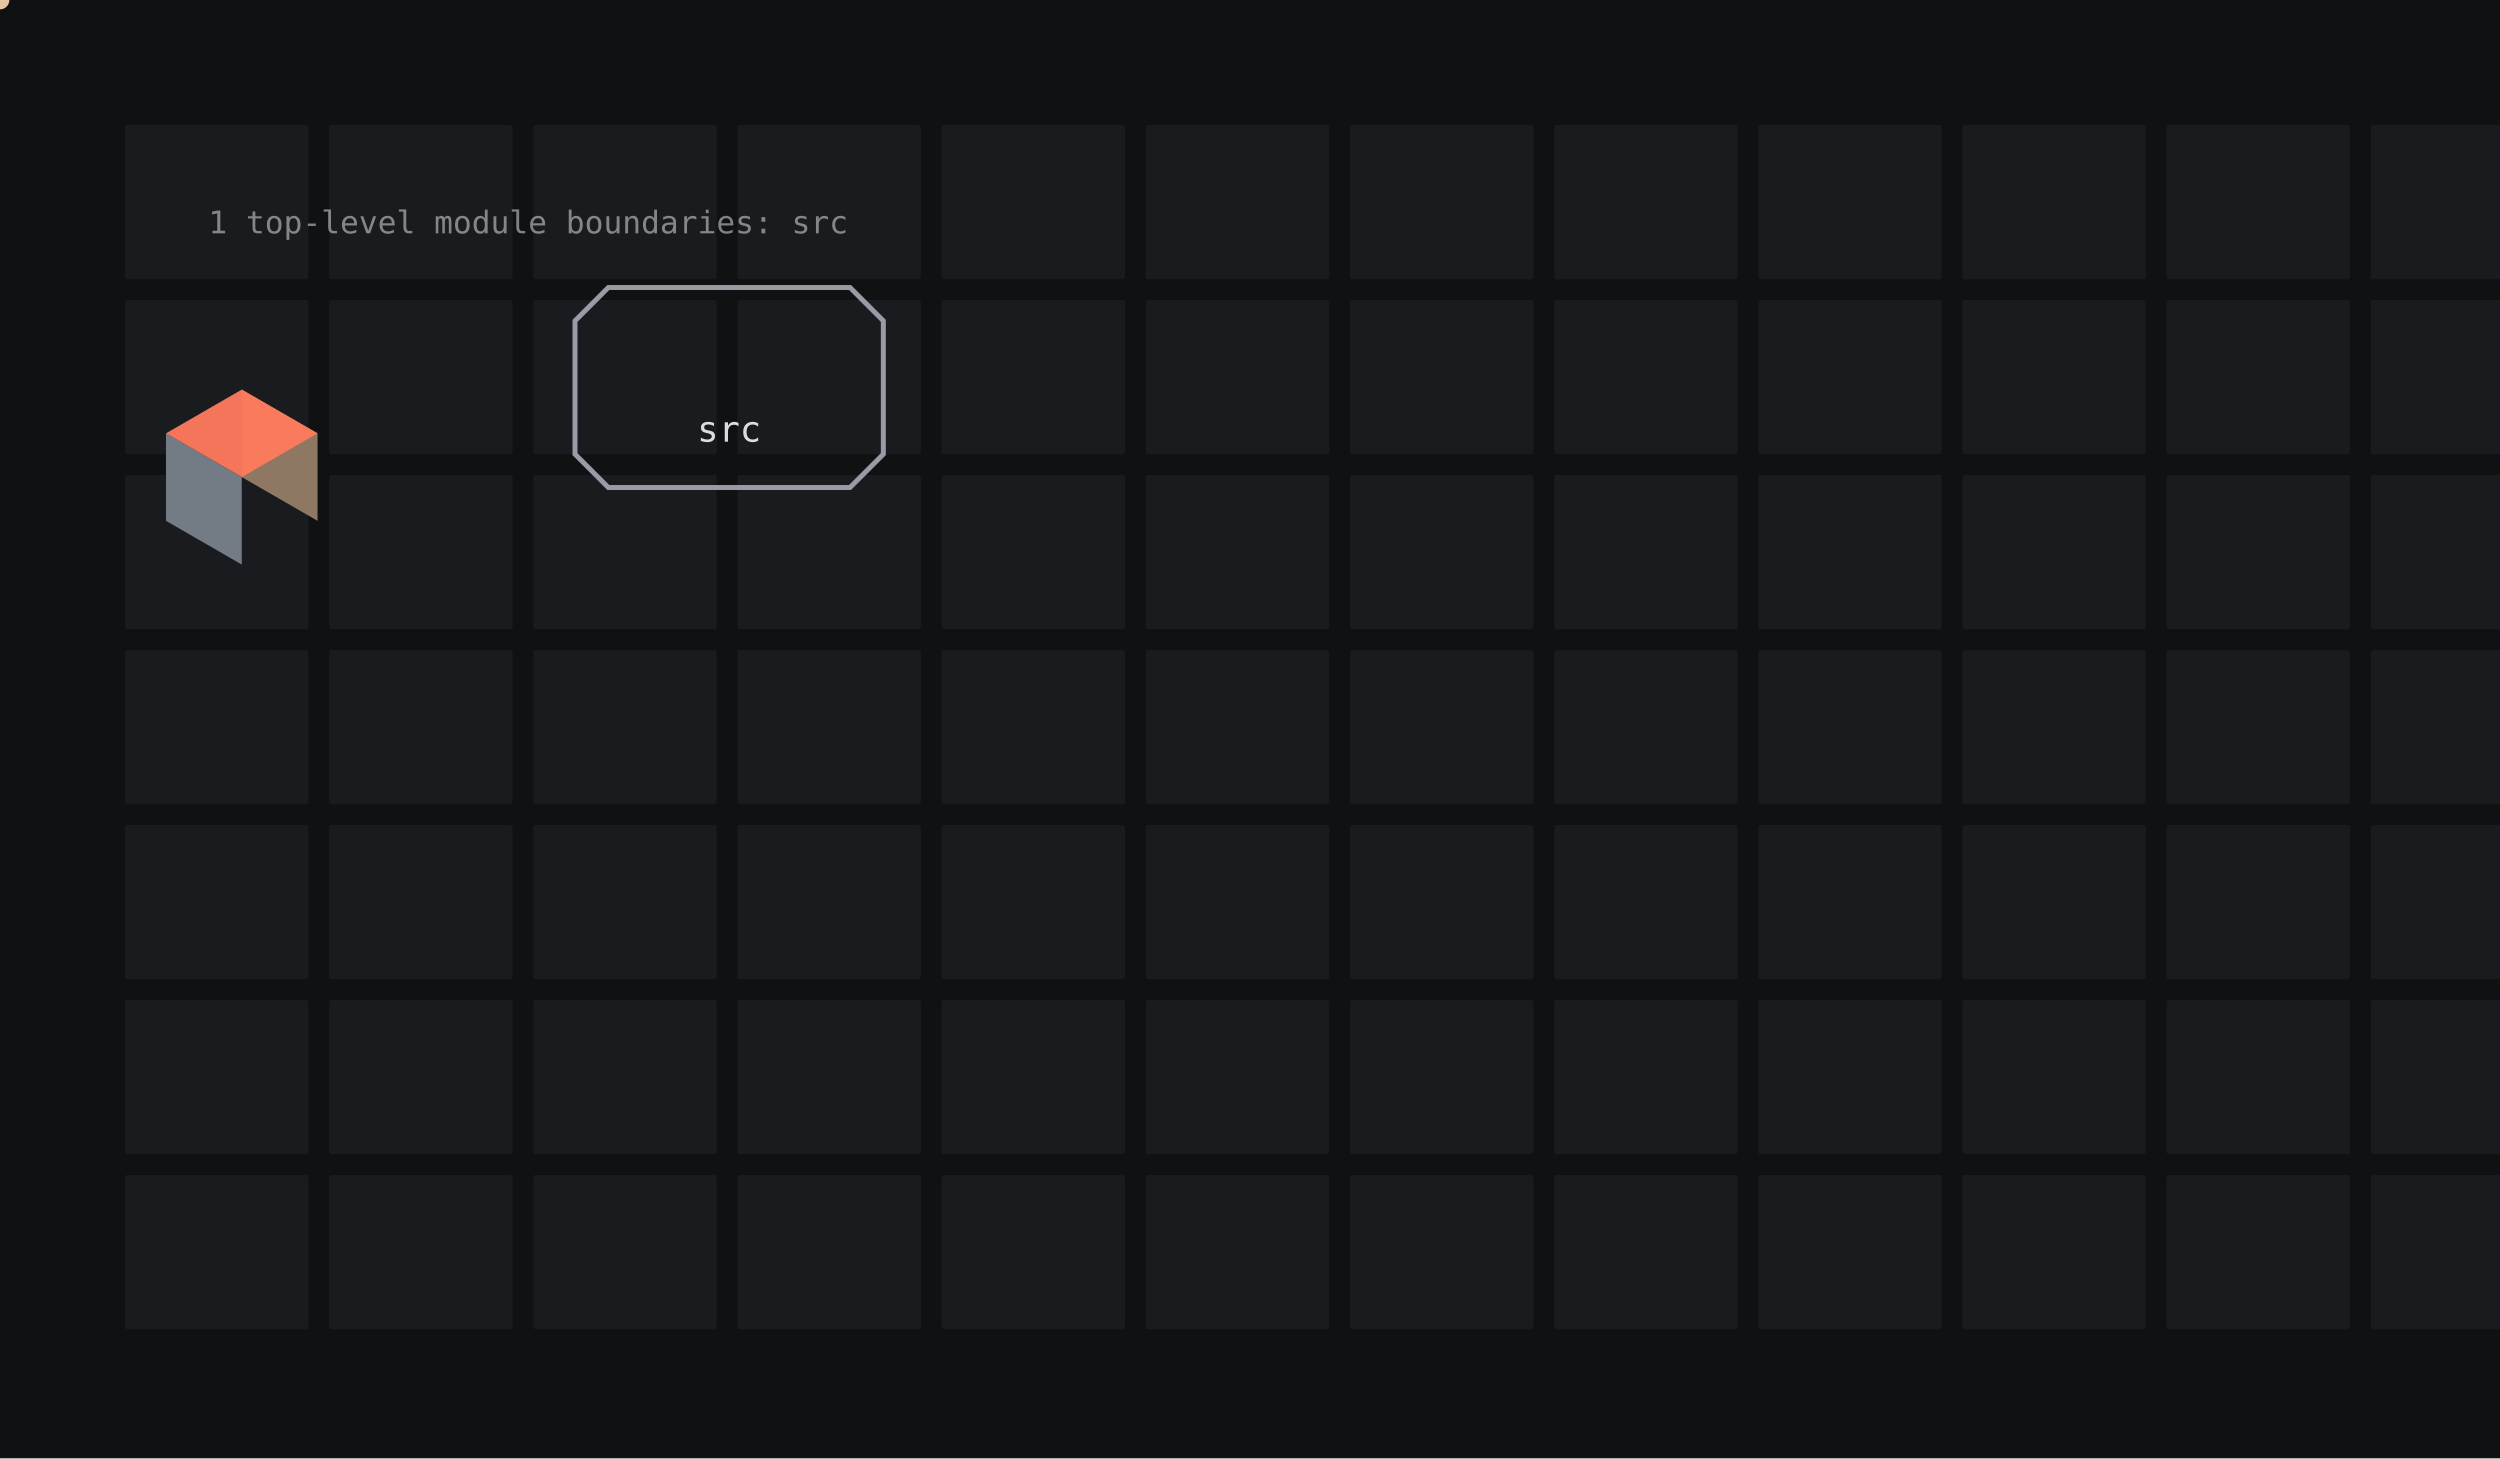
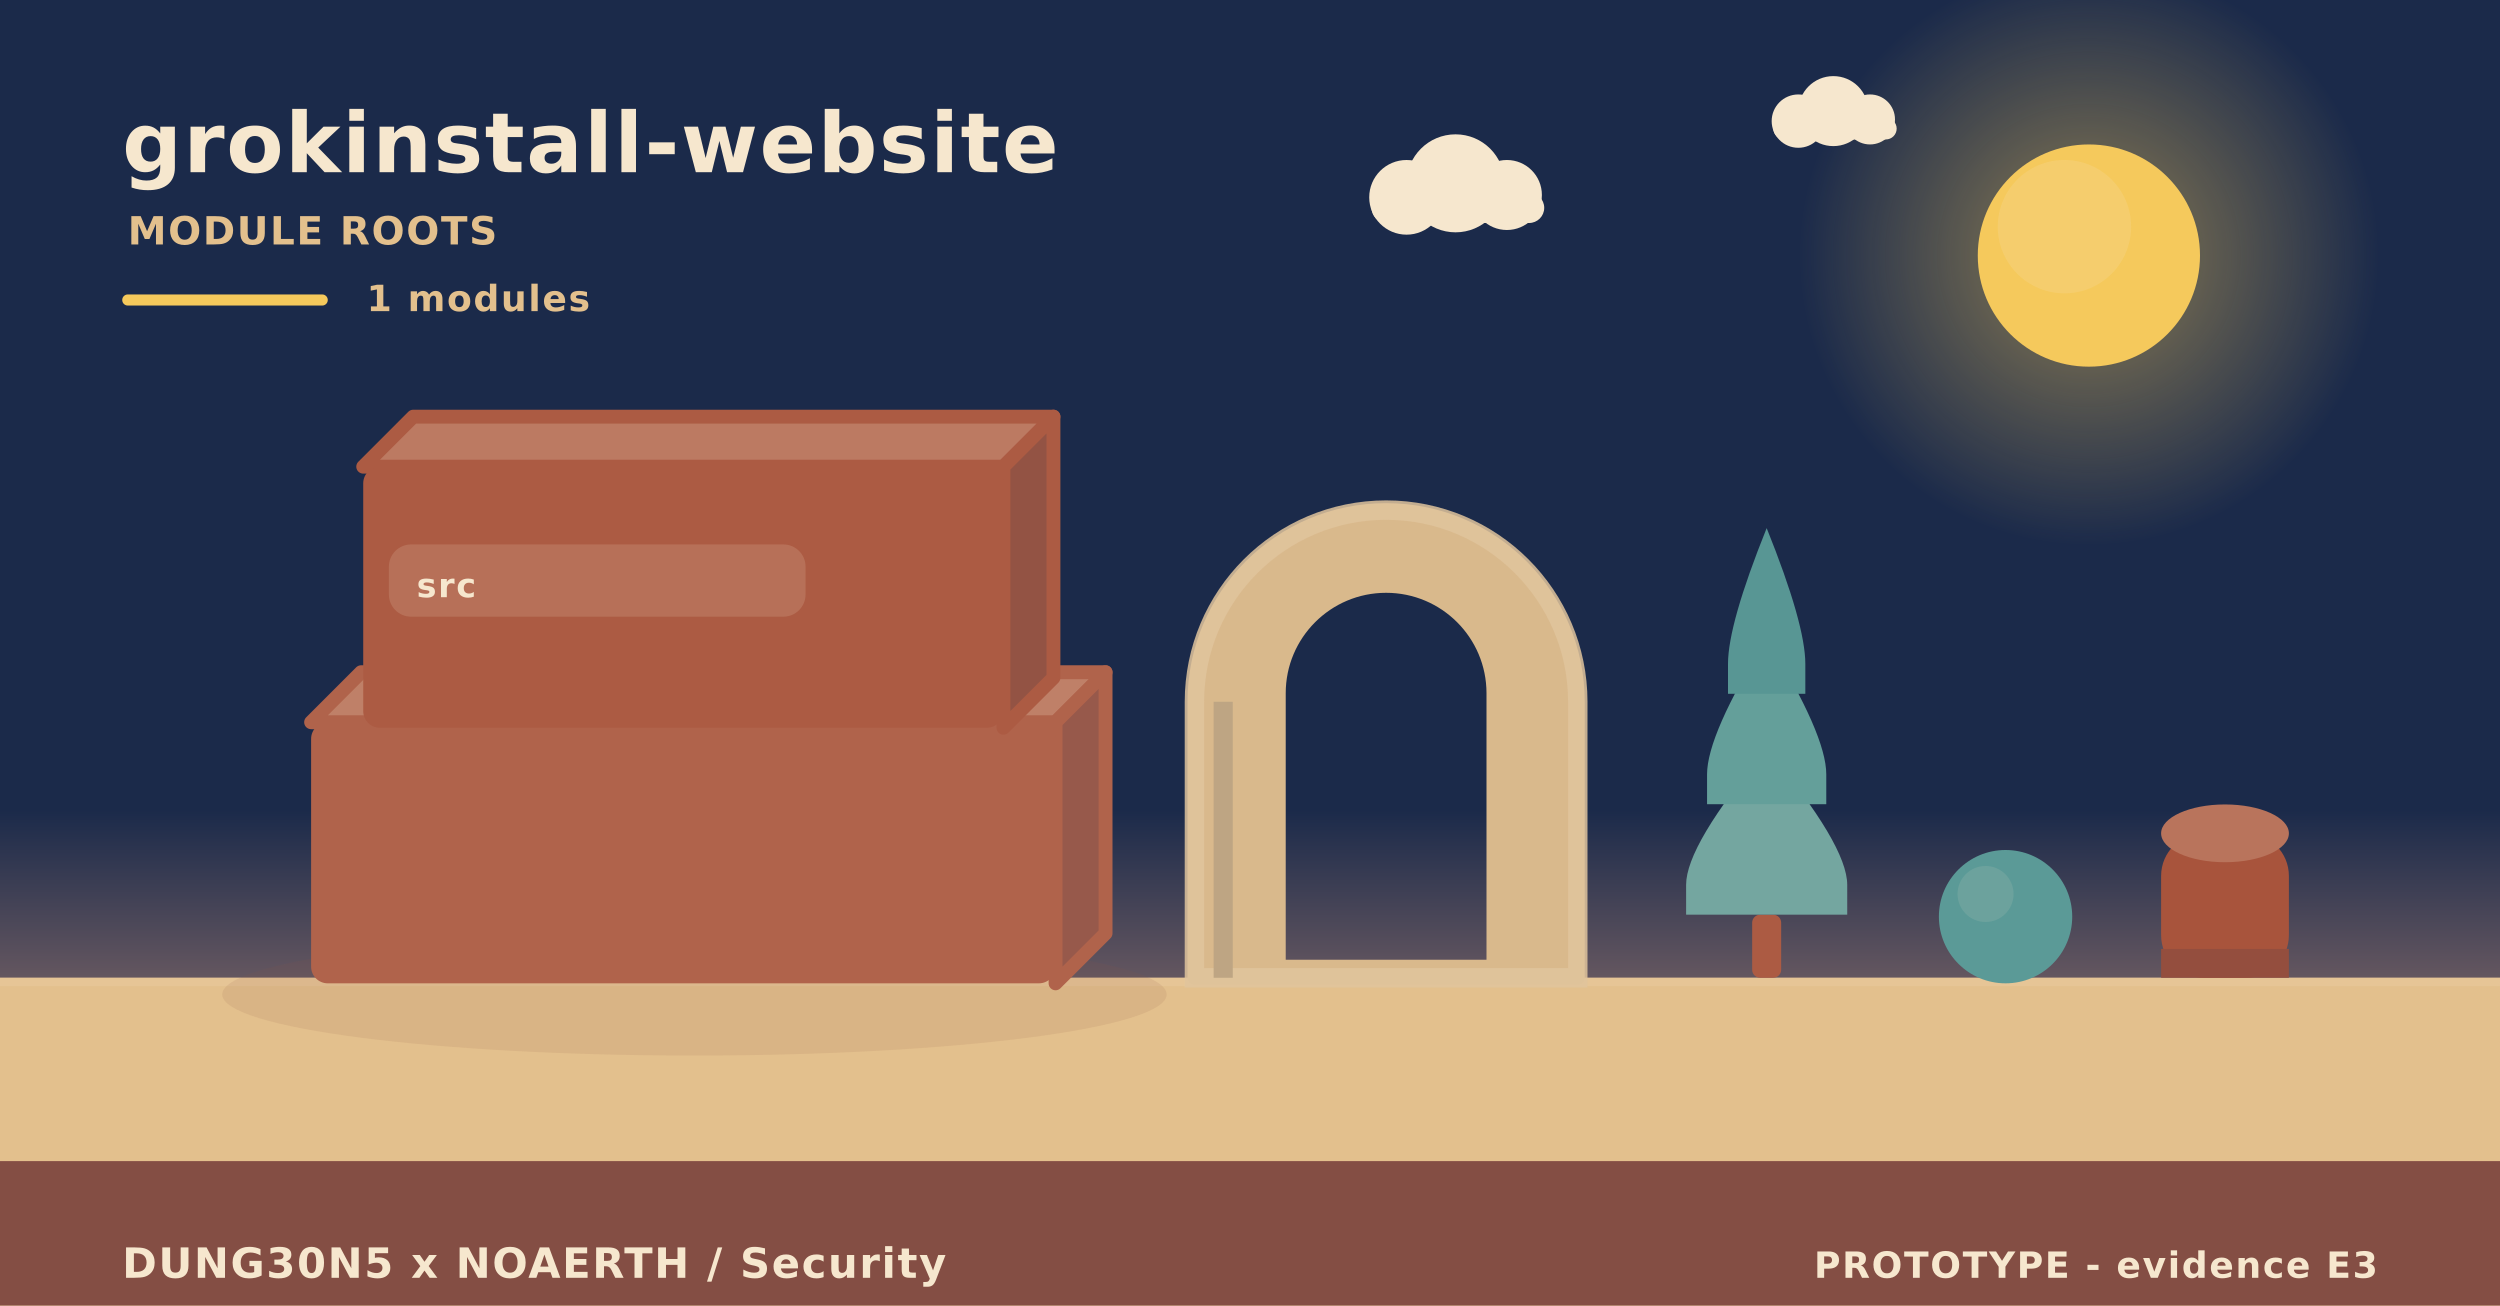
- <svg xmlns="http://www.w3.org/2000/svg" viewBox="0 0 1200 700" width="1200" height="700" role="img" aria-label="grokinstall-website architecture">
-   <rect width="1200" height="700" fill="#0f1113" />
-   <defs>
-     <linearGradient id="ga" x1="0" y1="0" x2="1" y2="1">
-       <stop offset="0%" stop-color="#ff7a5c" />
-       <stop offset="100%" stop-color="#9aa5b1" />
-     </linearGradient>
-   </defs>
-   <rect x="60.00" y="60.00" width="88.00" height="74.00" rx="1.20" fill="#f1f3f5" opacity="0.05" />
-   <rect x="158.00" y="60.00" width="88.00" height="74.00" rx="1.20" fill="#f1f3f5" opacity="0.05" />
-   <rect x="256.00" y="60.00" width="88.00" height="74.00" rx="1.20" fill="#f1f3f5" opacity="0.05" />
-   <rect x="354.00" y="60.00" width="88.00" height="74.00" rx="1.20" fill="#f1f3f5" opacity="0.05" />
-   <rect x="452.00" y="60.00" width="88.00" height="74.00" rx="1.20" fill="#f1f3f5" opacity="0.05" />
-   <rect x="550.00" y="60.00" width="88.00" height="74.00" rx="1.20" fill="#f1f3f5" opacity="0.05" />
-   <rect x="648.00" y="60.00" width="88.00" height="74.00" rx="1.20" fill="#f1f3f5" opacity="0.05" />
-   <rect x="746.00" y="60.00" width="88.00" height="74.00" rx="1.20" fill="#f1f3f5" opacity="0.05" />
-   <rect x="844.00" y="60.00" width="88.00" height="74.00" rx="1.20" fill="#f1f3f5" opacity="0.05" />
-   <rect x="942.00" y="60.00" width="88.00" height="74.00" rx="1.20" fill="#f1f3f5" opacity="0.05" />
-   <rect x="1040.00" y="60.00" width="88.00" height="74.00" rx="1.20" fill="#f1f3f5" opacity="0.05" />
-   <rect x="1138.00" y="60.00" width="88.00" height="74.00" rx="1.20" fill="#f1f3f5" opacity="0.05" />
-   <rect x="60.00" y="144.00" width="88.00" height="74.00" rx="1.20" fill="#f1f3f5" opacity="0.05" />
-   <rect x="158.00" y="144.00" width="88.00" height="74.00" rx="1.20" fill="#f1f3f5" opacity="0.05" />
-   <rect x="256.00" y="144.00" width="88.00" height="74.00" rx="1.20" fill="#f1f3f5" opacity="0.05" />
-   <rect x="354.00" y="144.00" width="88.00" height="74.00" rx="1.20" fill="#f1f3f5" opacity="0.05" />
-   <rect x="452.00" y="144.00" width="88.00" height="74.00" rx="1.20" fill="#f1f3f5" opacity="0.05" />
-   <rect x="550.00" y="144.00" width="88.00" height="74.00" rx="1.20" fill="#f1f3f5" opacity="0.05" />
-   <rect x="648.00" y="144.00" width="88.00" height="74.00" rx="1.20" fill="#f1f3f5" opacity="0.05" />
-   <rect x="746.00" y="144.00" width="88.00" height="74.00" rx="1.20" fill="#f1f3f5" opacity="0.05" />
-   <rect x="844.00" y="144.00" width="88.00" height="74.00" rx="1.20" fill="#f1f3f5" opacity="0.05" />
-   <rect x="942.00" y="144.00" width="88.00" height="74.00" rx="1.20" fill="#f1f3f5" opacity="0.05" />
-   <rect x="1040.00" y="144.00" width="88.00" height="74.00" rx="1.20" fill="#f1f3f5" opacity="0.05" />
-   <rect x="1138.00" y="144.00" width="88.00" height="74.00" rx="1.20" fill="#f1f3f5" opacity="0.05" />
-   <rect x="60.00" y="228.00" width="88.00" height="74.00" rx="1.20" fill="#f1f3f5" opacity="0.05" />
-   <rect x="158.00" y="228.00" width="88.00" height="74.00" rx="1.20" fill="#f1f3f5" opacity="0.05" />
-   <rect x="256.00" y="228.00" width="88.00" height="74.00" rx="1.20" fill="#f1f3f5" opacity="0.05" />
-   <rect x="354.00" y="228.00" width="88.00" height="74.00" rx="1.20" fill="#f1f3f5" opacity="0.05" />
-   <rect x="452.00" y="228.00" width="88.00" height="74.00" rx="1.20" fill="#f1f3f5" opacity="0.05" />
-   <rect x="550.00" y="228.00" width="88.00" height="74.00" rx="1.20" fill="#f1f3f5" opacity="0.05" />
-   <rect x="648.00" y="228.00" width="88.00" height="74.00" rx="1.20" fill="#f1f3f5" opacity="0.05" />
-   <rect x="746.00" y="228.00" width="88.00" height="74.00" rx="1.20" fill="#f1f3f5" opacity="0.05" />
-   <rect x="844.00" y="228.00" width="88.00" height="74.00" rx="1.20" fill="#f1f3f5" opacity="0.05" />
-   <rect x="942.00" y="228.00" width="88.00" height="74.00" rx="1.20" fill="#f1f3f5" opacity="0.05" />
-   <rect x="1040.00" y="228.00" width="88.00" height="74.00" rx="1.20" fill="#f1f3f5" opacity="0.05" />
-   <rect x="1138.00" y="228.00" width="88.00" height="74.00" rx="1.20" fill="#f1f3f5" opacity="0.05" />
-   <rect x="60.00" y="312.00" width="88.00" height="74.00" rx="1.20" fill="#f1f3f5" opacity="0.05" />
-   <rect x="158.00" y="312.00" width="88.00" height="74.00" rx="1.20" fill="#f1f3f5" opacity="0.05" />
-   <rect x="256.00" y="312.00" width="88.00" height="74.00" rx="1.20" fill="#f1f3f5" opacity="0.05" />
-   <rect x="354.00" y="312.00" width="88.00" height="74.00" rx="1.20" fill="#f1f3f5" opacity="0.05" />
-   <rect x="452.00" y="312.00" width="88.00" height="74.00" rx="1.20" fill="#f1f3f5" opacity="0.05" />
-   <rect x="550.00" y="312.00" width="88.00" height="74.00" rx="1.20" fill="#f1f3f5" opacity="0.05" />
-   <rect x="648.00" y="312.00" width="88.00" height="74.00" rx="1.20" fill="#f1f3f5" opacity="0.05" />
-   <rect x="746.00" y="312.00" width="88.00" height="74.00" rx="1.20" fill="#f1f3f5" opacity="0.05" />
-   <rect x="844.00" y="312.00" width="88.00" height="74.00" rx="1.20" fill="#f1f3f5" opacity="0.05" />
-   <rect x="942.00" y="312.00" width="88.00" height="74.00" rx="1.20" fill="#f1f3f5" opacity="0.05" />
-   <rect x="1040.00" y="312.00" width="88.00" height="74.00" rx="1.20" fill="#f1f3f5" opacity="0.05" />
-   <rect x="1138.00" y="312.00" width="88.00" height="74.00" rx="1.20" fill="#f1f3f5" opacity="0.05" />
-   <rect x="60.00" y="396.00" width="88.00" height="74.00" rx="1.20" fill="#f1f3f5" opacity="0.05" />
-   <rect x="158.00" y="396.00" width="88.00" height="74.00" rx="1.20" fill="#f1f3f5" opacity="0.05" />
-   <rect x="256.00" y="396.00" width="88.00" height="74.00" rx="1.20" fill="#f1f3f5" opacity="0.05" />
-   <rect x="354.00" y="396.00" width="88.00" height="74.00" rx="1.20" fill="#f1f3f5" opacity="0.05" />
-   <rect x="452.00" y="396.00" width="88.00" height="74.00" rx="1.20" fill="#f1f3f5" opacity="0.05" />
-   <rect x="550.00" y="396.00" width="88.00" height="74.00" rx="1.20" fill="#f1f3f5" opacity="0.05" />
-   <rect x="648.00" y="396.00" width="88.00" height="74.00" rx="1.20" fill="#f1f3f5" opacity="0.05" />
-   <rect x="746.00" y="396.00" width="88.00" height="74.00" rx="1.20" fill="#f1f3f5" opacity="0.05" />
-   <rect x="844.00" y="396.00" width="88.00" height="74.00" rx="1.20" fill="#f1f3f5" opacity="0.05" />
-   <rect x="942.00" y="396.00" width="88.00" height="74.00" rx="1.20" fill="#f1f3f5" opacity="0.05" />
-   <rect x="1040.00" y="396.00" width="88.00" height="74.00" rx="1.20" fill="#f1f3f5" opacity="0.05" />
-   <rect x="1138.00" y="396.00" width="88.00" height="74.00" rx="1.20" fill="#f1f3f5" opacity="0.05" />
-   <rect x="60.00" y="480.00" width="88.00" height="74.00" rx="1.20" fill="#f1f3f5" opacity="0.05" />
-   <rect x="158.00" y="480.00" width="88.00" height="74.00" rx="1.20" fill="#f1f3f5" opacity="0.05" />
-   <rect x="256.00" y="480.00" width="88.00" height="74.00" rx="1.20" fill="#f1f3f5" opacity="0.05" />
-   <rect x="354.00" y="480.00" width="88.00" height="74.00" rx="1.20" fill="#f1f3f5" opacity="0.05" />
-   <rect x="452.00" y="480.00" width="88.00" height="74.00" rx="1.20" fill="#f1f3f5" opacity="0.05" />
-   <rect x="550.00" y="480.00" width="88.00" height="74.00" rx="1.20" fill="#f1f3f5" opacity="0.05" />
-   <rect x="648.00" y="480.00" width="88.00" height="74.00" rx="1.20" fill="#f1f3f5" opacity="0.05" />
-   <rect x="746.00" y="480.00" width="88.00" height="74.00" rx="1.20" fill="#f1f3f5" opacity="0.05" />
-   <rect x="844.00" y="480.00" width="88.00" height="74.00" rx="1.20" fill="#f1f3f5" opacity="0.05" />
-   <rect x="942.00" y="480.00" width="88.00" height="74.00" rx="1.20" fill="#f1f3f5" opacity="0.05" />
-   <rect x="1040.00" y="480.00" width="88.00" height="74.00" rx="1.20" fill="#f1f3f5" opacity="0.05" />
-   <rect x="1138.00" y="480.00" width="88.00" height="74.00" rx="1.20" fill="#f1f3f5" opacity="0.05" />
-   <rect x="60.00" y="564.00" width="88.00" height="74.00" rx="1.20" fill="#f1f3f5" opacity="0.05" />
-   <rect x="158.00" y="564.00" width="88.00" height="74.00" rx="1.20" fill="#f1f3f5" opacity="0.05" />
-   <rect x="256.00" y="564.00" width="88.00" height="74.00" rx="1.20" fill="#f1f3f5" opacity="0.05" />
-   <rect x="354.00" y="564.00" width="88.00" height="74.00" rx="1.20" fill="#f1f3f5" opacity="0.05" />
-   <rect x="452.00" y="564.00" width="88.00" height="74.00" rx="1.20" fill="#f1f3f5" opacity="0.05" />
-   <rect x="550.00" y="564.00" width="88.00" height="74.00" rx="1.20" fill="#f1f3f5" opacity="0.05" />
-   <rect x="648.00" y="564.00" width="88.00" height="74.00" rx="1.20" fill="#f1f3f5" opacity="0.05" />
-   <rect x="746.00" y="564.00" width="88.00" height="74.00" rx="1.20" fill="#f1f3f5" opacity="0.05" />
-   <rect x="844.00" y="564.00" width="88.00" height="74.00" rx="1.20" fill="#f1f3f5" opacity="0.05" />
-   <rect x="942.00" y="564.00" width="88.00" height="74.00" rx="1.20" fill="#f1f3f5" opacity="0.05" />
-   <rect x="1040.00" y="564.00" width="88.00" height="74.00" rx="1.20" fill="#f1f3f5" opacity="0.05" />
-   <rect x="1138.00" y="564.00" width="88.00" height="74.00" rx="1.20" fill="#f1f3f5" opacity="0.05" />
-   <path d="M292.00,138.00 H408.00 L424.00,154.00 V218.00 L408.00,234.00 H292.00 L276.00,218.00 V154.00 Z" fill="none" stroke="rgba(255,122,92,0.550)" stroke-width="1.80" opacity="0.90" />
-   <polygon points="116.05,229.00 152.42,250.00 152.42,208.00 116.05,187.00" fill="#947d67" opacity="0.95" />
-   <polygon points="79.67,250.00 116.05,271.00 116.05,229.00 79.67,208.00" fill="#78818a" opacity="0.95" />
-   <polygon points="116.05,187.00 152.42,208.00 116.05,229.00 79.67,208.00" fill="#ff7a5c" opacity="0.95" />
-   <text x="350" y="212" font-family="ui-monospace,Menlo,monospace" font-size="17" fill="rgba(241,243,245,0.900)" text-anchor="middle">src</text>
+ <svg xmlns="http://www.w3.org/2000/svg" width="900" height="470" viewBox="0 0 900 470" role="img" aria-label="grokinstall-website - how it is built">
+   <linearGradient id="skya" x1="0" y1="0" x2="0" y2="1">
+     <stop offset="0" stop-color="#1b2a4a" />
+     <stop offset="0.62" stop-color="#1b2a4a" />
+     <stop offset="1" stop-color="#f3ad8a" />
+   </linearGradient>
+   <rect width="900" height="470" fill="url(#skya)" />
+   <radialGradient id="suna">
+     <stop offset="0.35" stop-color="#f5c95c" stop-opacity="0.34" />
+     <stop offset="1" stop-color="#f5c95c" stop-opacity="0" />
+   </radialGradient>
+   <circle cx="752" cy="92" r="104" fill="url(#suna)" />
+   <circle cx="752" cy="92" r="40" fill="#f5c95c" />
+   <circle cx="743.2" cy="81.6" r="24" fill="#f5d27e" opacity="0.5" />
  <g>
-     <path d="M292.00,138.00 H408.00 L424.00,154.00 V218.00 L408.00,234.00 H292.00 L276.00,218.00 V154.00 Z" fill="none" stroke="#9aa5b1" stroke-width="2.40" opacity="0.90" />
-     <animate attributeName="opacity" values="0.25;1.0;0.25" dur="21.9s" begin="0.0s" repeatCount="indefinite" />
+     <circle cx="524" cy="66" r="17.64" fill="#f6e7ce" />
+     <circle cx="506.36" cy="71.04" r="13.44" fill="#f6e7ce" />
+     <circle cx="542.48" cy="70.2" r="12.6" fill="#f6e7ce" />
+     <rect x="493.76" y="69.36" width="62.16" height="10.92" rx="5.46" fill="#f6e7ce" />
+     <animateTransform attributeName="transform" type="translate" values="0 0;24 0;0 0" dur="36s" begin="0s" repeatCount="indefinite" />
  </g>
-   <g opacity="0.9">
-     <circle cx="0.00" cy="0.00" r="4.50" fill="#ffd8b1" opacity="1.00" />
-     <animateTransform attributeName="transform" type="translate" values="350.00,184.00 350.00,184.00" dur="7.3s" begin="0.0s" repeatCount="indefinite" />
-     <animateTransform attributeName="transform" type="translate" values="350.00,184.00 350.00,184.00" dur="7.3s" begin="3.65s" repeatCount="indefinite" />
+   <g>
+     <circle cx="660" cy="40" r="12.6" fill="#f6e7ce" />
+     <circle cx="647.4" cy="43.6" r="9.6" fill="#f6e7ce" />
+     <circle cx="673.2" cy="43" r="9" fill="#f6e7ce" />
+     <rect x="638.4" y="42.4" width="44.4" height="7.8" rx="3.9" fill="#f6e7ce" />
+     <animateTransform attributeName="transform" type="translate" values="0 0;-18 0;0 0" dur="46s" begin="3s" repeatCount="indefinite" />
  </g>
-   <text x="100" y="112" font-family="ui-monospace,Menlo,monospace" font-size="15" fill="rgba(241,243,245,0.500)">1 top-level module boundaries: src</text>
+   <rect x="0" y="352" width="900" height="118" fill="#e3c08d" />
+   <rect x="0" y="352" width="900" height="3" fill="#e6c596" />
+   <text x="44" y="62" font-family="Verdana,DejaVu Sans,sans-serif" font-size="30" font-weight="700" letter-spacing="0.6" fill="#f6e7ce" text-anchor="start">grokinstall-website</text>
+   <text x="46" y="88" font-family="Verdana,DejaVu Sans,sans-serif" font-size="14" font-weight="700" letter-spacing="0.6" fill="#e3c08d" text-anchor="start">MODULE ROOTS</text>
+   <rect x="44" y="106" width="74" height="4" rx="2" fill="#f5c95c" />
+   <text x="132" y="112" font-family="Verdana,DejaVu Sans,sans-serif" font-size="13" font-weight="700" letter-spacing="0.6" fill="#e3c08d" text-anchor="start">1 modules</text>
+   <ellipse cx="250" cy="358" rx="170" ry="22" fill="rgba(138,90,68,0.11)" />
+   <path d="M112,260 L380,260 L398,242 L130,242 Z" fill="#bf8068" stroke="#b0634b" stroke-width="5" stroke-linejoin="round" />
+   <path d="M380,260 L398,242 L398,336 L380,354 Z" fill="#97594b" stroke="#b0634b" stroke-width="5" stroke-linejoin="round" />
+   <rect x="112" y="260" width="268" height="94" rx="6" fill="#b0634b" />
+   <path d="M130.76,168 L361.24,168 L379.24,150 L148.76,150 Z" fill="#bc7a62" stroke="#ac5b43" stroke-width="5" stroke-linejoin="round" />
+   <path d="M361.24,168 L379.24,150 L379.24,244 L361.24,262 Z" fill="#935344" stroke="#ac5b43" stroke-width="5" stroke-linejoin="round" />
+   <rect x="130.76" y="168" width="230.48" height="94" rx="6" fill="#ac5b43" />
+   <rect x="140" y="196" width="150" height="26" rx="8" fill="rgba(246,231,206,0.16)" opacity="0.94" />
+   <g>
+     <text x="150" y="215" font-family="Verdana,DejaVu Sans,sans-serif" font-size="12" font-weight="700" letter-spacing="0.6" fill="#f6e7ce" text-anchor="start">src</text>
+     <animateTransform attributeName="transform" type="translate" values="0 10;0 0" dur="0.7s" begin="0.3s" fill="freeze" />
+   </g>
+   <path d="M430,352 L430,252.64 A69,69 0 0 1 568,252.64 L568,352 Z M460.36,348 L460.36,249.55 A38.64,38.64 0 0 1 537.64,249.55 L537.64,348 Z" fill="#d9b98c" fill-rule="evenodd" stroke="#d9b98c" stroke-width="5" stroke-linejoin="round" />
+   <path d="M430,352 L430,252.64 A69,69 0 0 1 568,252.64 L568,352 Z" fill="none" stroke="#e0c49c" stroke-width="7" stroke-linecap="round" opacity="0.85" />
+   <rect x="436.9" y="252.64" width="6.9" height="99.36" fill="#bea583" />
+   <rect x="630.78" y="329.28" width="10.44" height="22.72" rx="2.9" fill="#ac5b43" />
+   <path d="M636,269.64 Q607,304.23 607,318.54 Q607,329.28 607,329.28 L665,329.28 Q665,329.28 665,318.54 Q665,304.23 636,269.64 Z" fill="#74a6a0" />
+   <path d="M636,229.88 Q614.54,264.47 614.54,278.78 Q614.54,289.52 614.54,289.52 L657.46,289.52 Q657.46,289.52 657.46,278.78 Q657.46,264.47 636,229.88 Z" fill="#649f9a" />
+   <path d="M636,190.12 Q622.08,224.71 622.08,239.02 Q622.08,249.76 622.08,249.76 L649.92,249.76 Q649.92,249.76 649.92,239.02 Q649.92,224.71 636,190.12 Z" fill="#589694" />
+   <circle cx="722" cy="330" r="24" fill="#5b9a97" />
+   <circle cx="714.8" cy="321.84" r="10.08" fill="#7aa9a2" opacity="0.55" />
+   <rect x="778" y="300" width="46" height="52" rx="15.33" fill="#a8543c" />
+   <ellipse cx="801" cy="300" rx="23" ry="10.4" fill="#b9745c" />
+   <rect x="778" y="341.6" width="46" height="10.4" fill="#944e3e" />
+   <rect x="0" y="418" width="900" height="52" rx="0" fill="#7e4740" opacity="0.94" />
+   <text x="44" y="460" font-family="Verdana,DejaVu Sans,sans-serif" font-size="15" font-weight="700" letter-spacing="0.6" fill="#f6e7ce" text-anchor="start">DUNG30N5 x NOAERTH  /  Security</text>
+   <text x="856" y="460" font-family="Verdana,DejaVu Sans,sans-serif" font-size="13" font-weight="700" letter-spacing="0.6" fill="#f6e7ce" text-anchor="end">PROTOTYPE  -  evidence E3</text>
</svg>
